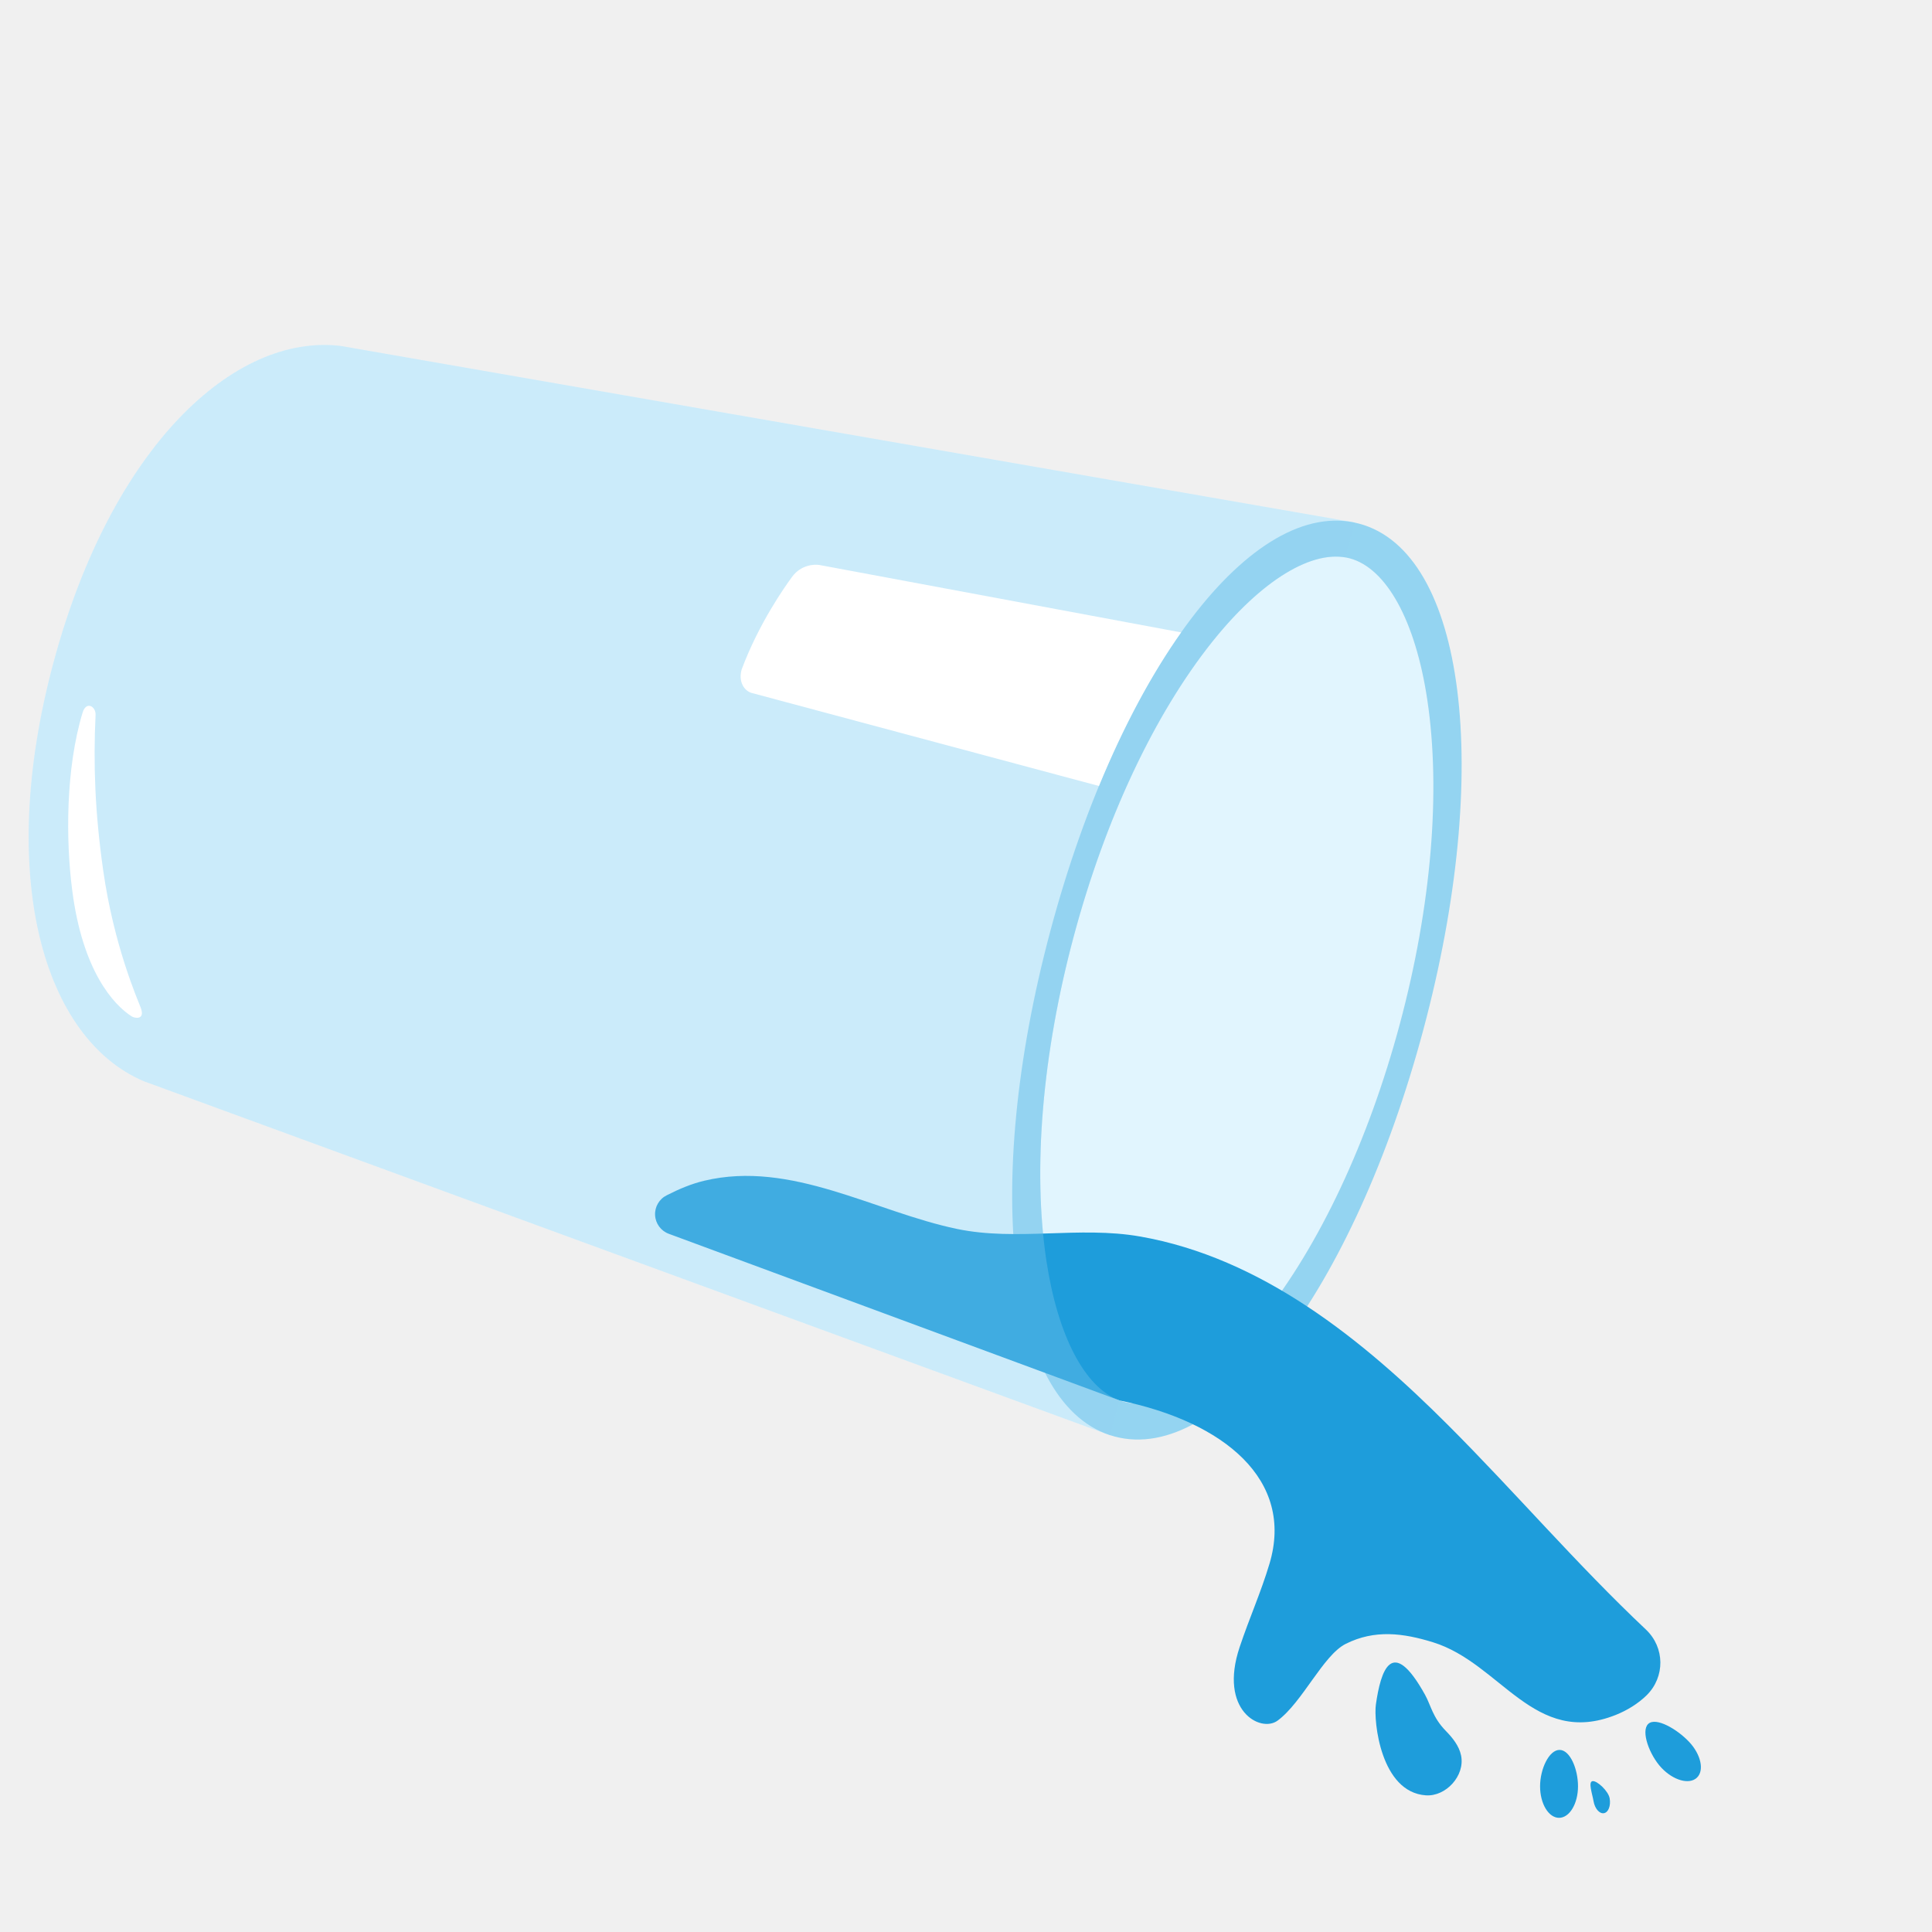
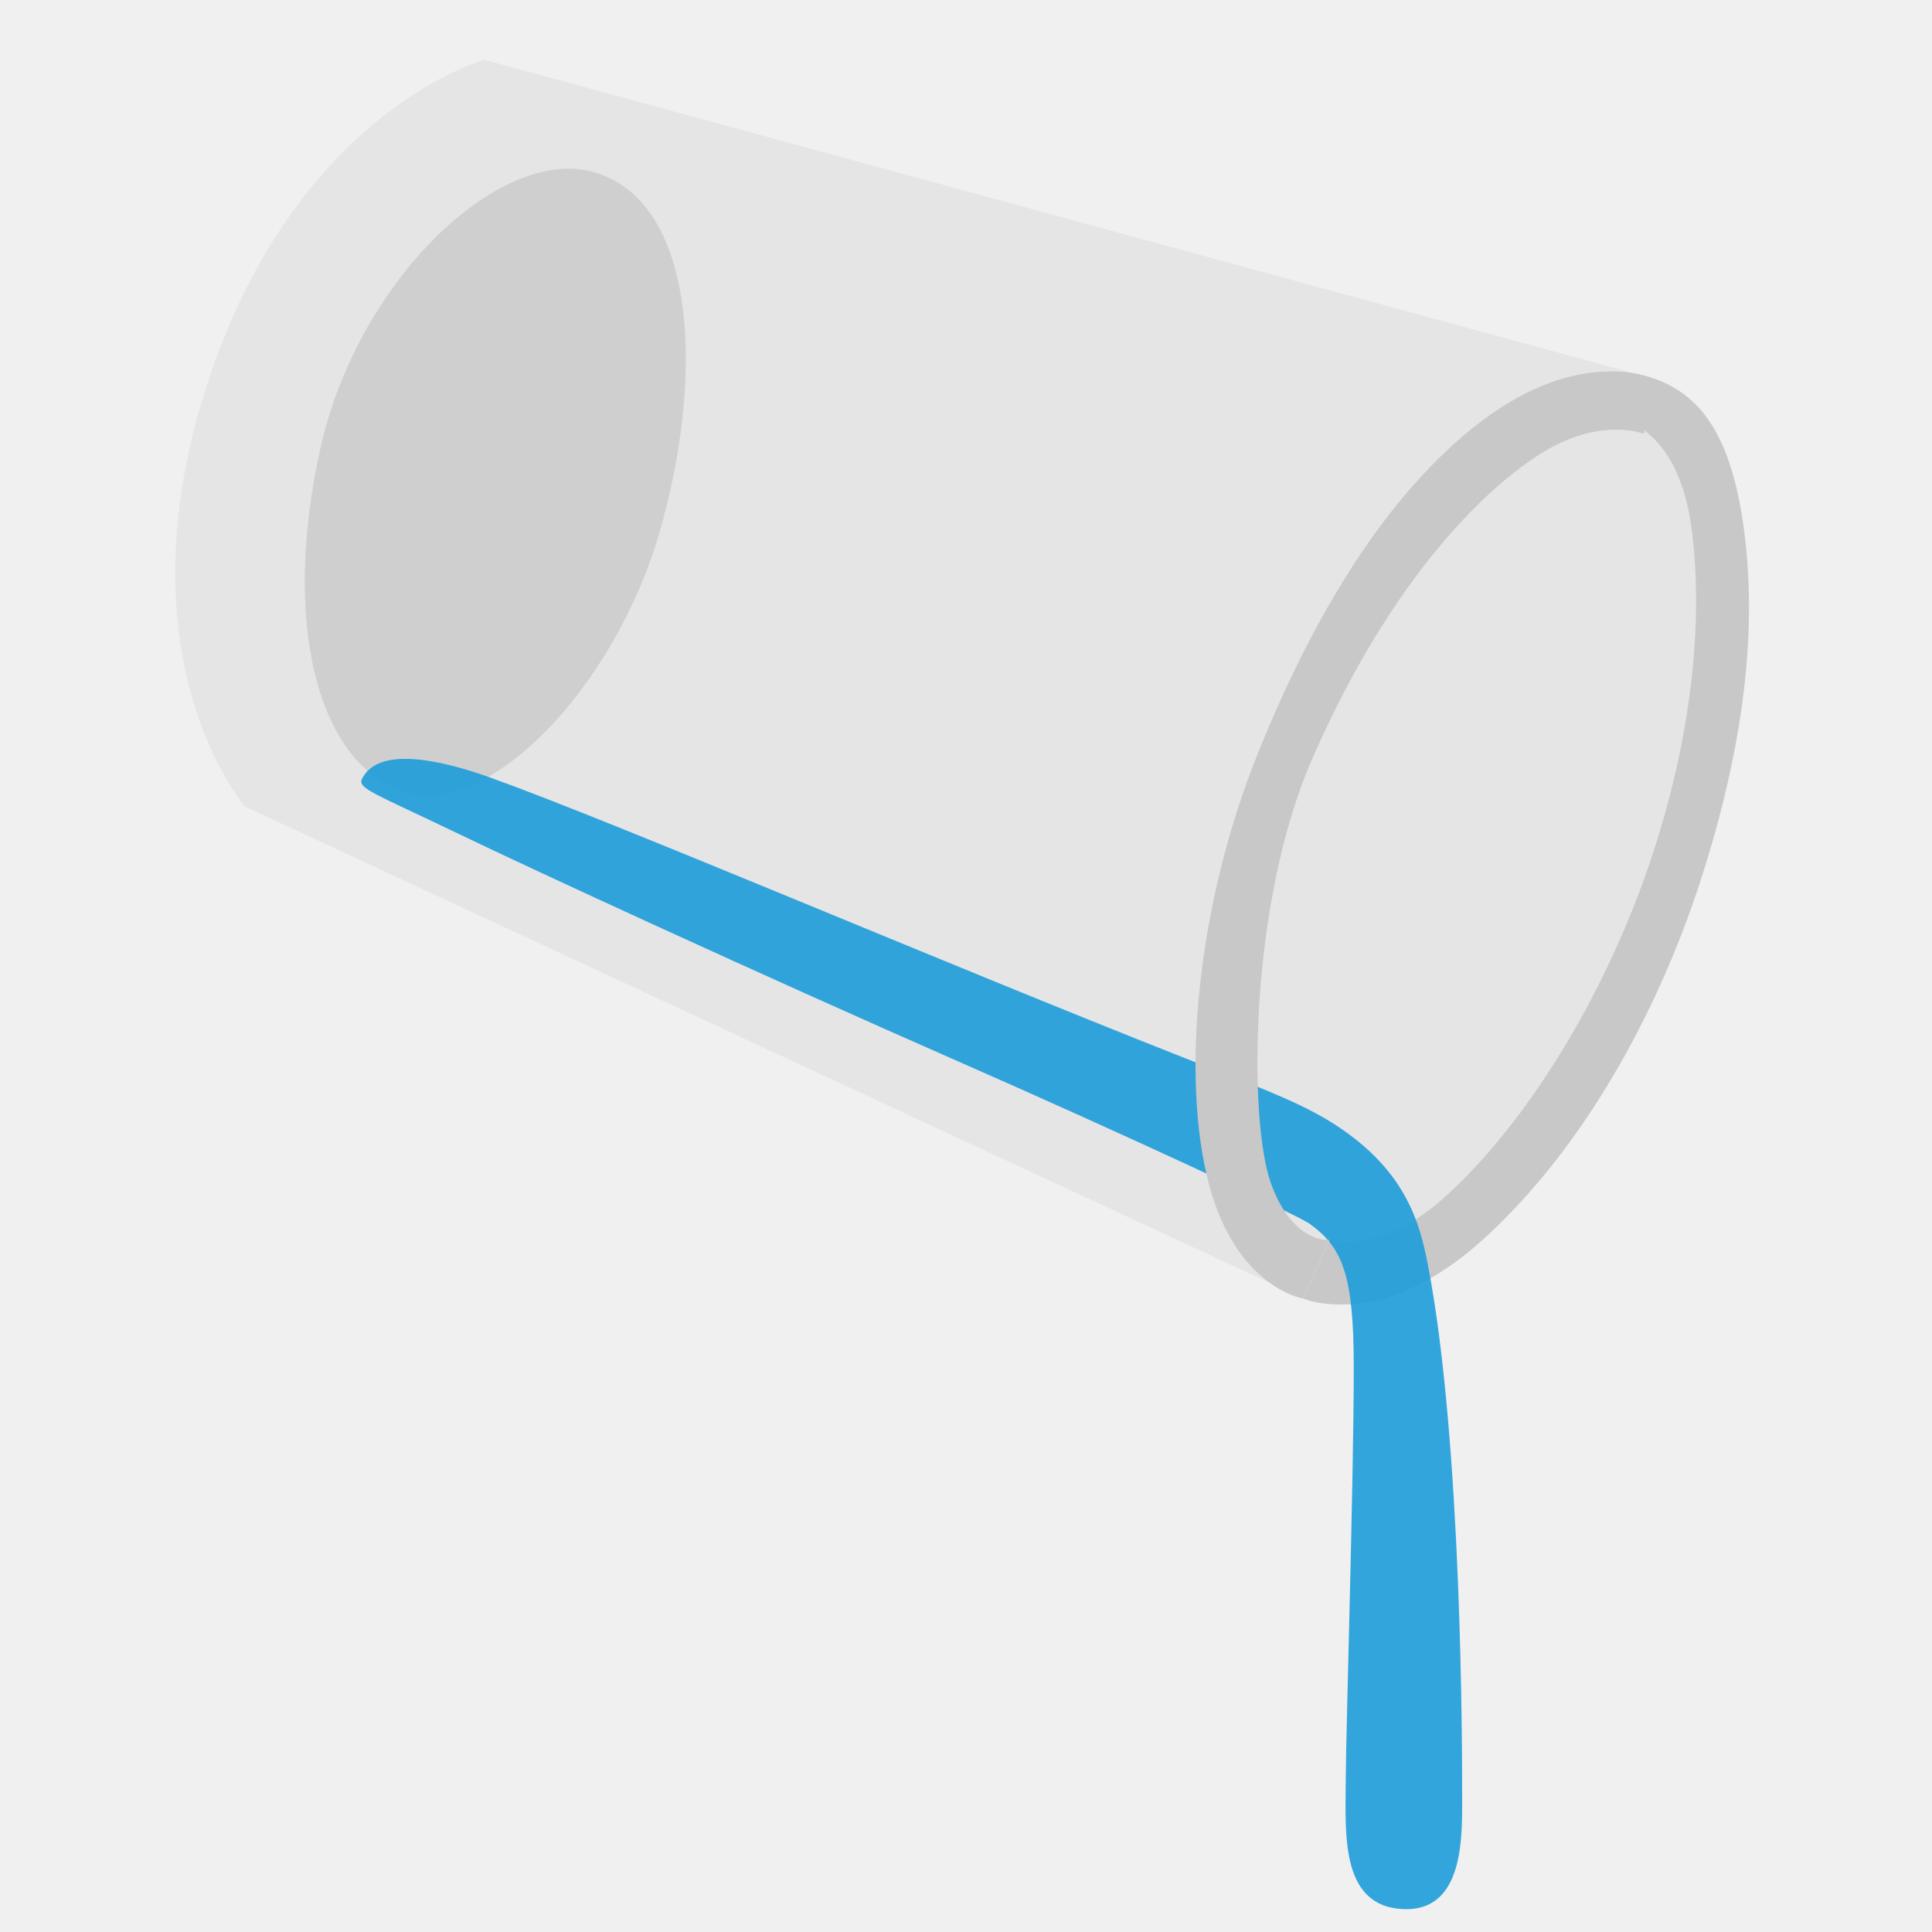
- <svg xmlns="http://www.w3.org/2000/svg" width="128px" height="128px" version="1.1" xml:space="preserve" style="fill-rule:evenodd;clip-rule:evenodd;stroke-linejoin:round;stroke-miterlimit:2;">
-   <g transform="matrix(-0.22018,0.821722,-0.730517,-0.195742,109.672,15.9964)">
-     <path d="M64,18.89L27.2,19.07L34.36,108.87C35.55,118.26 46.69,126 64,126L64,18.89ZM64,18.89L100.8,19.07L93.64,108.87C92.46,118.26 81.32,126 64,126L64,18.89Z" style="fill:#e1f5fe;fill-rule:nonzero;" />
-   </g>
-   <g transform="matrix(-0.22018,0.821722,-0.730517,-0.195742,109.672,15.9964)">
-     <path d="M64,3.88C54.54,3.88 45.68,5.67 39.07,8.91C33.39,11.69 30,15.34 30,18.67C30,21.99 33.39,25.64 39.07,28.43C45.68,31.67 54.54,33.46 64,33.46C73.46,33.46 82.32,31.67 88.93,28.43C94.61,25.64 98,22 98,18.67C98,15.35 94.61,11.7 88.93,8.91C82.32,5.66 73.46,3.88 64,3.88Z" style="fill:#e1f5fe;fill-rule:nonzero;" />
-   </g>
-   <g transform="matrix(-0.22018,0.821722,-0.730517,-0.195742,109.672,15.9964)">
-     <path d="M64,35.56C43.02,35.56 27.2,28.3 27.2,18.66C27.2,9.03 43.02,1.76 64,1.76C84.98,1.76 100.8,9.02 100.8,18.66C100.8,28.3 84.98,35.56 64,35.56ZM64,3.88C54.54,3.88 45.68,5.67 39.07,8.91C33.39,11.69 30,15.34 30,18.67C30,21.99 33.39,25.64 39.07,28.43C45.68,31.67 54.54,33.46 64,33.46C73.46,33.46 82.32,31.67 88.93,28.43C94.61,25.64 98,22 98,18.67C98,15.35 94.61,11.7 88.93,8.91C82.32,5.66 73.46,3.88 64,3.88Z" style="fill:#94d4f1;fill-rule:nonzero;" />
-   </g>
-   <path d="M44.308,81.742C43.786,81.549 43.429,81.064 43.401,80.508C43.372,79.952 43.678,79.433 44.178,79.188C44.972,78.783 45.791,78.434 46.658,78.227C52.425,76.852 57.932,80.278 63.398,81.419C67.371,82.247 71.494,81.218 75.512,81.918C83.59,83.325 90.29,88.767 95.93,94.408C100.404,98.883 104.447,103.625 109.044,107.96C110.31,109.154 110.32,111.105 109.096,112.314C108.531,112.872 107.786,113.324 107.052,113.617C101.639,115.777 99.44,110.195 94.937,108.804C92.966,108.195 91.076,107.946 89.155,108.912C87.655,109.666 86.285,112.792 84.64,113.998C83.516,114.82 80.72,113.326 82.133,109.115C82.795,107.142 83.54,105.5 84.108,103.598C85.764,98.053 81.111,94.202 74.177,92.783C74.177,92.783 52.138,84.636 44.308,81.742Z" style="fill:#1e9ddb;" />
-   <path d="M71.138,62.037C69.055,69.811 68.412,77.441 69.323,83.507C70.08,88.52 71.878,91.947 74.177,92.783L73.547,95.093L9.523,71.632C2.924,68.824 -0.278,58.155 3.536,43.923L3.581,43.757C7.41,29.64 15.482,22.064 22.576,22.92L89.753,34.614L89.143,36.93C86.74,36.507 83.463,38.574 80.301,42.536C76.479,47.334 73.221,54.264 71.138,62.037Z" style="fill:#94d4f1;fill-opacity:0.29;fill-rule:nonzero;" />
-   <g transform="matrix(1,0,0,1,-0.645252,-0.202593)">
-     <path d="M91.801,113.131C91.644,114.231 92.113,118.94 95.109,119.148C96.439,119.241 97.719,117.85 97.446,116.51C97.314,115.863 96.875,115.331 96.431,114.875C95.553,113.974 95.455,113.202 95.055,112.481C92.835,108.483 92.116,110.931 91.801,113.131Z" style="fill:#1e9ddb;" />
-   </g>
-   <g transform="matrix(1,0,0,1,0.56726,1.13452)">
-     <path d="M102.756,114.801C103.449,114.801 103.98,116.061 103.98,117.213C103.98,118.366 103.417,119.301 102.724,119.301C102.03,119.301 101.467,118.366 101.467,117.213C101.467,116.061 102.063,114.801 102.756,114.801Z" style="fill:#1e9ddb;" />
-   </g>
-   <g transform="matrix(0.425367,-0.0727787,0.0727787,0.425367,53.8851,76.8582)">
-     <path d="M101.823,114.156C102.516,114.156 103.98,116.061 103.98,117.213C103.98,118.366 103.417,119.301 102.724,119.301C102.03,119.301 101.467,118.366 101.467,117.213C101.467,116.061 101.129,114.156 101.823,114.156Z" style="fill:#1e9ddb;" />
-   </g>
-   <g transform="matrix(0.726997,-0.68664,0.68664,0.726997,-44.1738,101.58)">
-     <path d="M102.827,114.497C103.52,114.497 103.98,116.061 103.98,117.213C103.98,118.366 103.417,119.301 102.724,119.301C102.03,119.301 101.467,118.366 101.467,117.213C101.467,116.061 102.133,114.497 102.827,114.497Z" style="fill:#1e9ddb;" />
-   </g>
-   <g transform="matrix(-0.22018,0.821722,-0.730517,-0.195742,109.672,15.9964)">
-     <path d="M89.01,111.35C88.51,113.14 86.59,116.55 80.7,119.26C77.07,120.94 71.68,122.57 67.14,122.4C66.17,122.36 66.41,121.41 67.06,121.25C70.77,120.34 74.37,119.11 78.58,117.09C84.07,114.46 87.65,111.21 88.16,110.8C89.02,110.1 89.09,111.05 89.01,111.35Z" style="fill:#fff;fill-rule:nonzero;" />
-   </g>
-   <path d="M49.141,44.341C50.277,41.299 52.005,38.856 52.495,38.194C53.079,37.417 53.951,37.378 54.274,37.429L78.252,41.898C76.296,44.66 74.442,48.103 72.807,52.074L49.809,45.912C49.305,45.777 48.899,45.157 49.141,44.341Z" style="fill:#fff;fill-rule:nonzero;" />
+ <svg xmlns="http://www.w3.org/2000/svg" version="1.1" id="Layer_2" x="0px" y="0px" viewBox="0 0 128 128" style="enable-background:new 0 0 128 128;" xml:space="preserve">
+   <defs id="defs39698" />
+   <path style="opacity:0.7;fill:#E0E0E0;" d="M32.09,3.96c0,0-12.32,3.36-18.24,21.12c-6.18,18.53,2.39,28.36,2.39,28.36l70.09,32.58  l4.23-1.41l8.74-5.52l9.82-16.58l5.36-22.96l-4.9-14.46L32.09,3.96z" id="path39677" />
+   <path style="fill:#CFCFCF;" d="M39.57,11.47c-6.23-2.05-15.83,6.93-18.35,18.26s-0.28,20.6,5.34,22.66  c5.62,2.06,14.14-6.74,17.14-17.14C46.69,24.86,46.13,13.62,39.57,11.47z" id="path39679" />
+   <path style="fill:#C8C8C8;" d="M109.54,25.06l-2.65,2.63c0,0,4.33,0.14,5.22,7.62c0.81,6.75-0.31,14.58-2.88,22.06  c-2.86,8.34-7.83,16.8-13.49,21.92c-4.34,3.93-7.65,2.86-7.65,2.86l-1.76,3.88c0,0,5.17,2.25,11.97-3.95  c6.73-6.13,11.55-15.13,14.3-23.53c3.3-10.12,3.79-17.92,2.86-24.05C114.55,28.49,112.46,26.09,109.54,25.06z" id="path39685" />
+   <path style="fill:#1d9cda;fill-opacity:0.902" d="M23.99,51.59c-0.33,0.65,0.75,0.94,6.55,3.73c4.83,2.33,19.64,9.16,32.94,15  c10.98,4.82,22.49,10.18,23.29,10.76c2.16,1.57,2.92,3.33,2.92,9.5c0,7.6-0.53,24.56-0.53,27.28c0,3.4-0.45,8.39,3.74,8.62  c4.2,0.23,3.97-4.99,3.97-7.71s0-23.28-2.27-34.98c-0.54-2.76-1.46-6.47-6.68-9.61c-2.24-1.34-5.4-2.5-9.4-4.07  c-16.28-6.42-37.57-15.55-46.08-18.61C29.07,50.3,25.06,49.45,23.99,51.59z" id="path39687" />
+   <path style="fill:#C8C8C8;" d="M83.36,49.85c-4.09,10.12-5.13,21.63-3.25,28.66c1.82,6.8,6.21,7.52,6.21,7.52l1.76-3.88  c0,0-2.43,0.29-3.89-3.79c-1.46-4.09-1.46-18.4,2.72-28.02c5.79-13.3,12.82-19.11,16.05-20.79c3.46-1.8,5.94-0.81,5.94-0.81  l0.67-3.65c0,0-4.78-2.22-11.44,2.83C91.81,32.73,86.99,40.86,83.36,49.85z" id="path39691" />
</svg>
